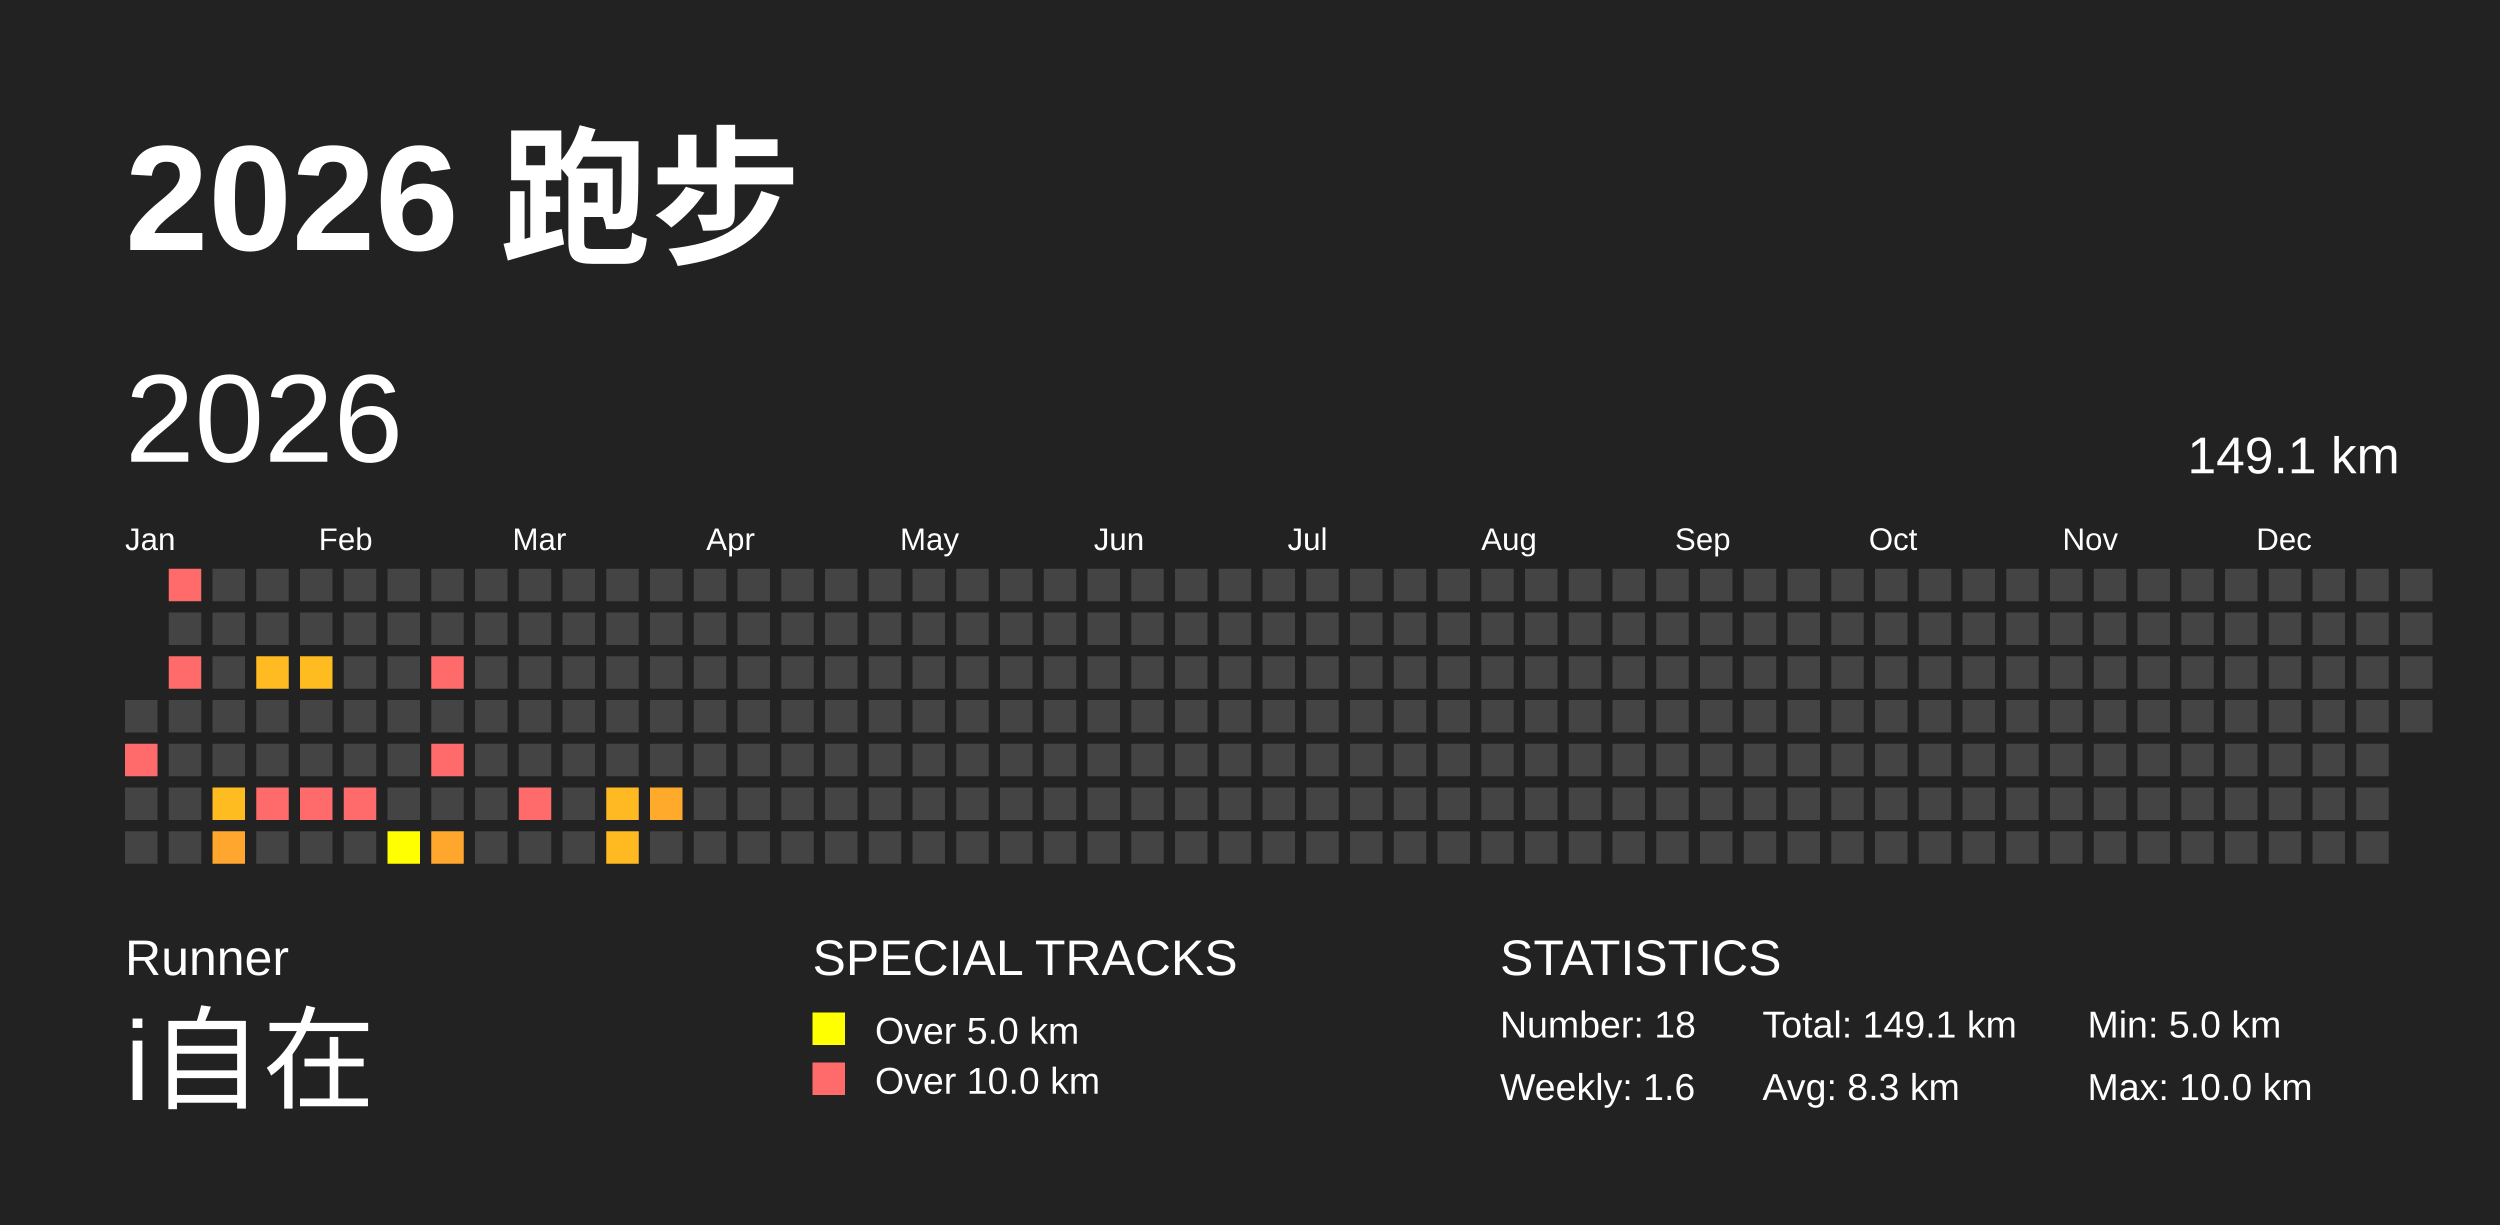
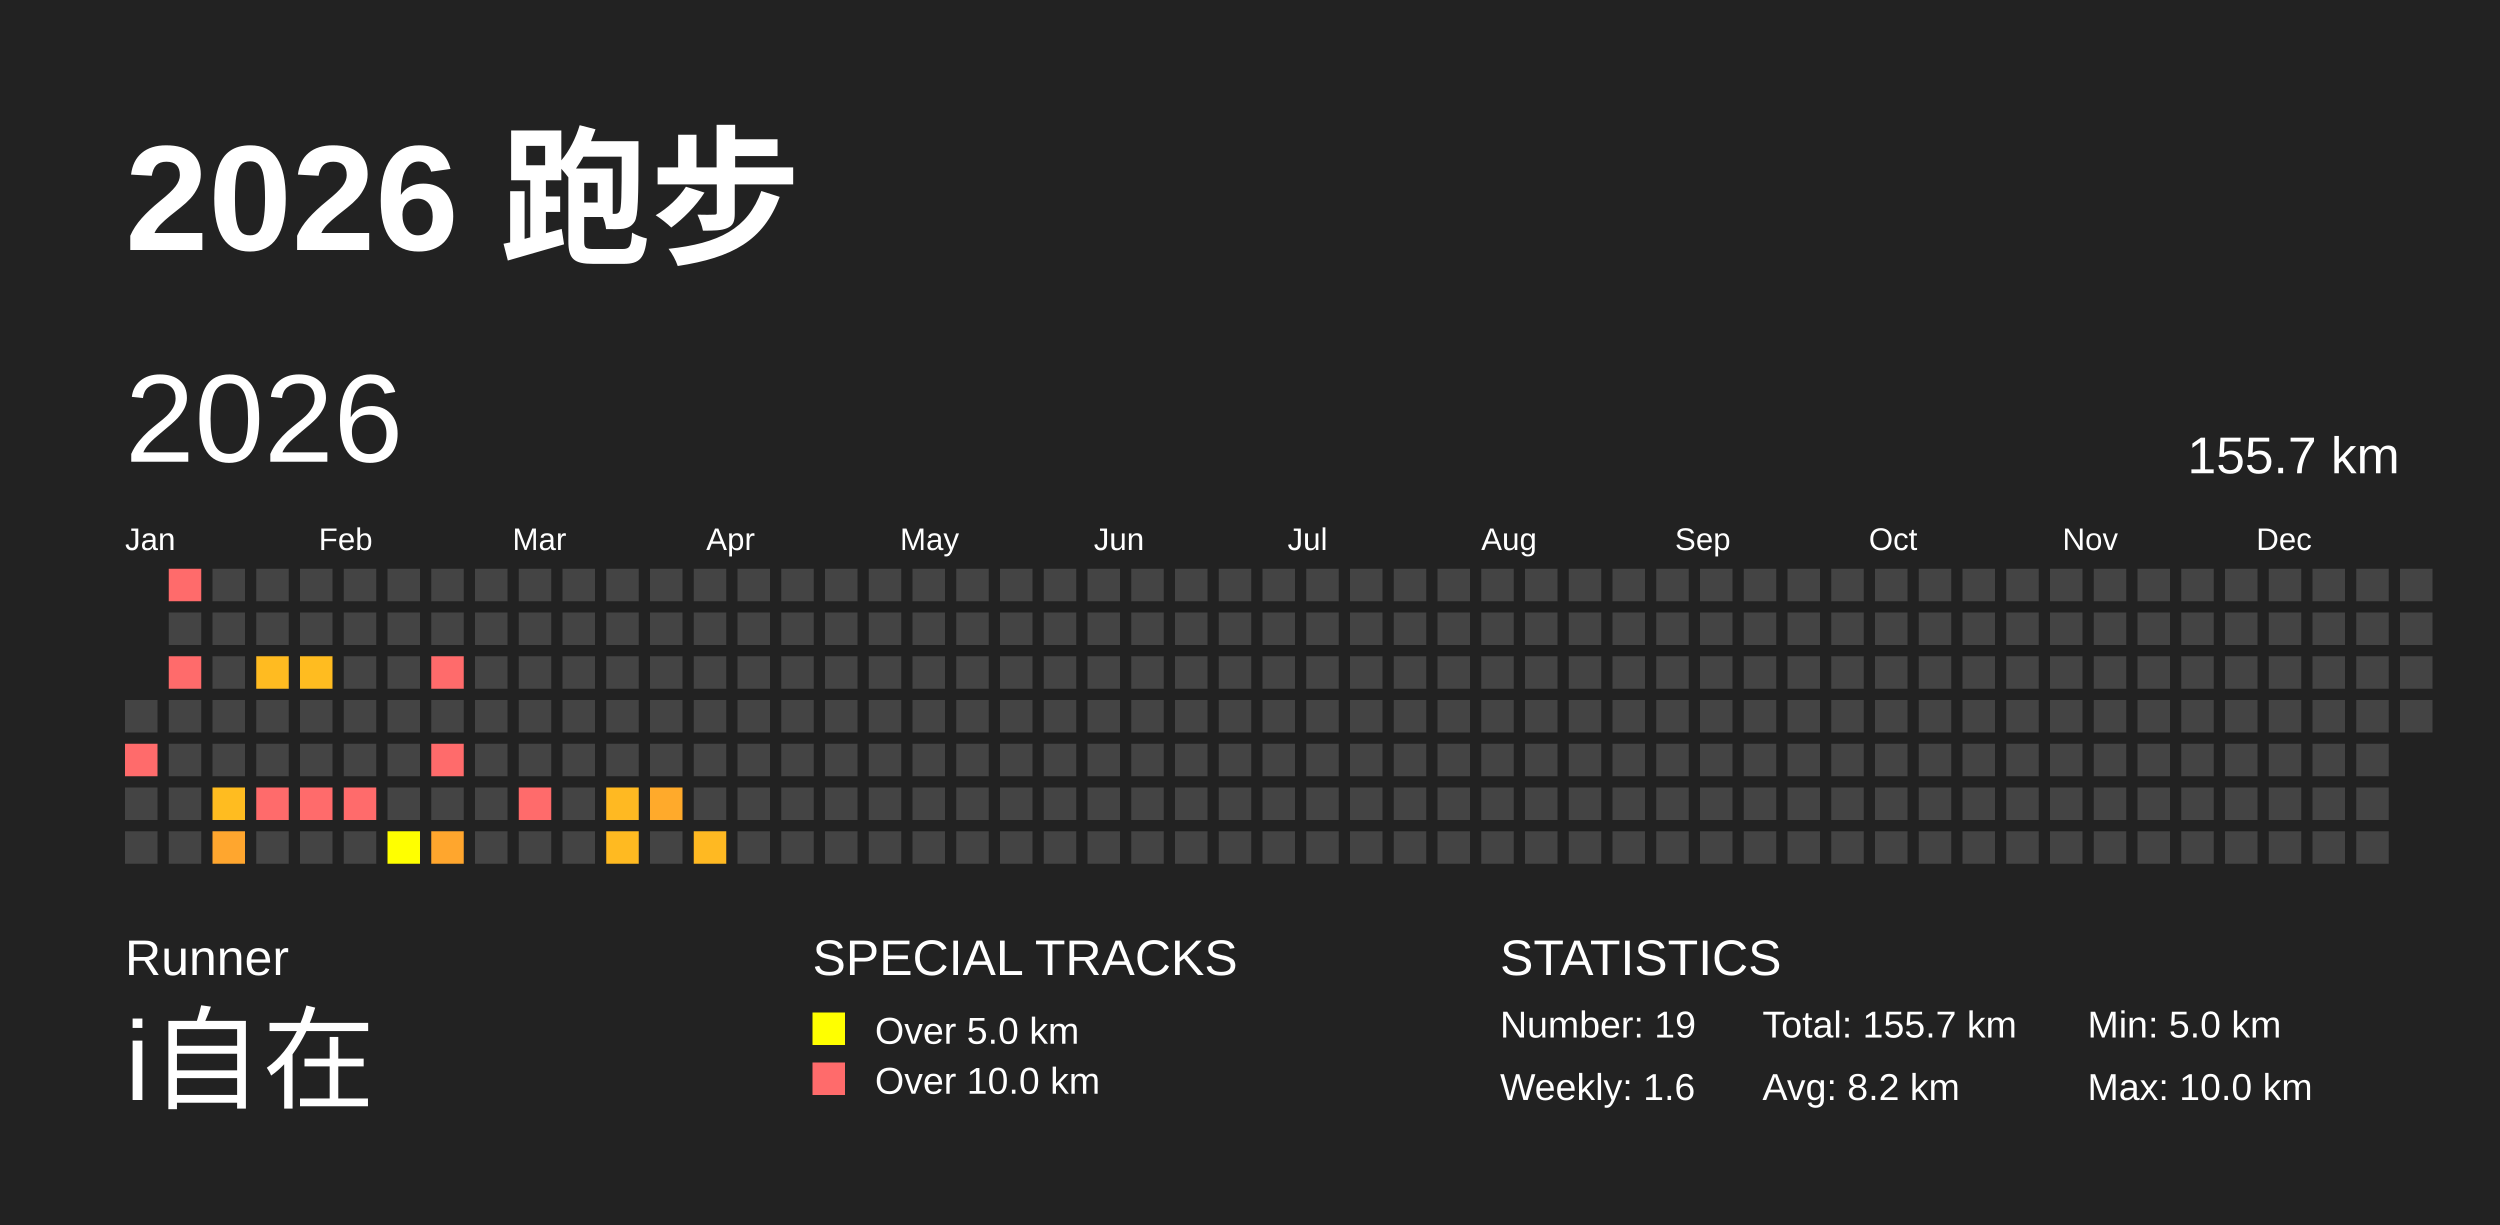
<svg xmlns="http://www.w3.org/2000/svg" baseProfile="full" height="98mm" version="1.1" viewBox="0,0,200,98" width="200mm">
  <defs />
  <rect fill="#222222" height="98" width="200" x="0" y="0" />
  <text fill="#FFFFFF" style="font-size:12px; font-family:Arial; font-weight:bold;" x="10" y="20">2026 跑步</text>
  <text fill="#FFFFFF" style="font-size:4px; font-family:Arial" x="10" y="78">Runner</text>
  <text fill="#FFFFFF" style="font-size:9px; font-family:Arial" x="10" y="88">i自在</text>
  <text fill="#FFFFFF" style="font-size:4px; font-family:Arial" x="65" y="78">SPECIAL TRACKS</text>
  <rect fill="#FFFF00" height="2.6" width="2.6" x="65" y="81" />
  <text fill="#FFFFFF" style="font-size:3px; font-family:Arial" x="70" y="83.5">Over 5.0 km</text>
  <rect fill="#FF6B6B" height="2.6" width="2.6" x="65" y="85" />
  <text fill="#FFFFFF" style="font-size:3px; font-family:Arial" x="70" y="87.5">Over 10.0 km</text>
  <text fill="#FFFFFF" style="font-size:4px; font-family:Arial" x="120" y="78">STATISTICS</text>
-   <text fill="#FFFFFF" style="font-size:3px; font-family:Arial" x="120" y="83">Number: 18</text>
+   <text fill="#FFFFFF" style="font-size:3px; font-family:Arial" x="120" y="83">Number: 19</text>
  <text fill="#FFFFFF" style="font-size:3px; font-family:Arial" x="120" y="88">Weekly: 1.6</text>
-   <text fill="#FFFFFF" style="font-size:3px; font-family:Arial" x="141" y="83">Total: 149.1 km</text>
-   <text fill="#FFFFFF" style="font-size:3px; font-family:Arial" x="141" y="88">Avg: 8.3 km</text>
+   <text fill="#FFFFFF" style="font-size:3px; font-family:Arial" x="141" y="83">Total: 155.7 km</text>
+   <text fill="#FFFFFF" style="font-size:3px; font-family:Arial" x="141" y="88">Avg: 8.2 km</text>
  <text fill="#FFFFFF" style="font-size:3px; font-family:Arial" x="167" y="83">Min: 5.0 km</text>
  <text fill="#FFFFFF" style="font-size:3px; font-family:Arial" x="167" y="88">Max: 10.0 km</text>
  <text dominant-baseline="hanging" fill="#FFFFFF" style="font-size:10.0px; font-family:Arial;" x="10" y="30">2026</text>
-   <text dominant-baseline="hanging" fill="#FFFFFF" style="font-size:4.125px; font-family:Arial;" x="175" y="35">149.1 km</text>
+   <text dominant-baseline="hanging" fill="#FFFFFF" style="font-size:4.125px; font-family:Arial;" x="175" y="35">155.7 km</text>
  <text fill="#FFFFFF" style="font-size:2.5px; font-family:Arial" x="10.0" y="44">Jan</text>
  <text fill="#FFFFFF" style="font-size:2.5px; font-family:Arial" x="25.5" y="44">Feb</text>
  <text fill="#FFFFFF" style="font-size:2.5px; font-family:Arial" x="41.0" y="44">Mar</text>
  <text fill="#FFFFFF" style="font-size:2.5px; font-family:Arial" x="56.5" y="44">Apr</text>
  <text fill="#FFFFFF" style="font-size:2.5px; font-family:Arial" x="72.0" y="44">May</text>
  <text fill="#FFFFFF" style="font-size:2.5px; font-family:Arial" x="87.5" y="44">Jun</text>
  <text fill="#FFFFFF" style="font-size:2.5px; font-family:Arial" x="103.0" y="44">Jul</text>
  <text fill="#FFFFFF" style="font-size:2.5px; font-family:Arial" x="118.5" y="44">Aug</text>
  <text fill="#FFFFFF" style="font-size:2.5px; font-family:Arial" x="134.0" y="44">Sep</text>
  <text fill="#FFFFFF" style="font-size:2.5px; font-family:Arial" x="149.5" y="44">Oct</text>
  <text fill="#FFFFFF" style="font-size:2.5px; font-family:Arial" x="165.0" y="44">Nov</text>
  <text fill="#FFFFFF" style="font-size:2.5px; font-family:Arial" x="180.5" y="44">Dec</text>
  <rect fill="#444444" height="2.6" width="2.6" x="10.0" y="56.0" />
  <rect fill="#FF6B6B" height="2.6" width="2.6" x="10.0" y="59.5" />
  <rect fill="#444444" height="2.6" width="2.6" x="10.0" y="63.0" />
  <rect fill="#444444" height="2.6" width="2.6" x="10.0" y="66.5" />
  <rect fill="#FF6B6B" height="2.6" width="2.6" x="13.5" y="45.5" />
  <rect fill="#444444" height="2.6" width="2.6" x="13.5" y="49.0" />
  <rect fill="#FF6B6B" height="2.6" width="2.6" x="13.5" y="52.5" />
  <rect fill="#444444" height="2.6" width="2.6" x="13.5" y="56.0" />
  <rect fill="#444444" height="2.6" width="2.6" x="13.5" y="59.5" />
  <rect fill="#444444" height="2.6" width="2.6" x="13.5" y="63.0" />
  <rect fill="#444444" height="2.6" width="2.6" x="13.5" y="66.5" />
  <rect fill="#444444" height="2.6" width="2.6" x="17.0" y="45.5" />
  <rect fill="#444444" height="2.6" width="2.6" x="17.0" y="49.0" />
  <rect fill="#444444" height="2.6" width="2.6" x="17.0" y="52.5" />
  <rect fill="#444444" height="2.6" width="2.6" x="17.0" y="56.0" />
  <rect fill="#444444" height="2.6" width="2.6" x="17.0" y="59.5" />
  <rect fill="#ffbc20" height="2.6" width="2.6" x="17.0" y="63.0" />
  <rect fill="#ffa62e" height="2.6" width="2.6" x="17.0" y="66.5" />
  <rect fill="#444444" height="2.6" width="2.6" x="20.5" y="45.5" />
  <rect fill="#444444" height="2.6" width="2.6" x="20.5" y="49.0" />
  <rect fill="#ffbb21" height="2.6" width="2.6" x="20.5" y="52.5" />
  <rect fill="#444444" height="2.6" width="2.6" x="20.5" y="56.0" />
  <rect fill="#444444" height="2.6" width="2.6" x="20.5" y="59.5" />
  <rect fill="#FF6B6B" height="2.6" width="2.6" x="20.5" y="63.0" />
  <rect fill="#444444" height="2.6" width="2.6" x="20.5" y="66.5" />
  <rect fill="#444444" height="2.6" width="2.6" x="24.0" y="45.5" />
  <rect fill="#444444" height="2.6" width="2.6" x="24.0" y="49.0" />
  <rect fill="#ffbc20" height="2.6" width="2.6" x="24.0" y="52.5" />
  <rect fill="#444444" height="2.6" width="2.6" x="24.0" y="56.0" />
  <rect fill="#444444" height="2.6" width="2.6" x="24.0" y="59.5" />
  <rect fill="#FF6B6B" height="2.6" width="2.6" x="24.0" y="63.0" />
  <rect fill="#444444" height="2.6" width="2.6" x="24.0" y="66.5" />
  <rect fill="#444444" height="2.6" width="2.6" x="27.5" y="45.5" />
  <rect fill="#444444" height="2.6" width="2.6" x="27.5" y="49.0" />
  <rect fill="#444444" height="2.6" width="2.6" x="27.5" y="52.5" />
  <rect fill="#444444" height="2.6" width="2.6" x="27.5" y="56.0" />
  <rect fill="#444444" height="2.6" width="2.6" x="27.5" y="59.5" />
  <rect fill="#FF6B6B" height="2.6" width="2.6" x="27.5" y="63.0" />
  <rect fill="#444444" height="2.6" width="2.6" x="27.5" y="66.5" />
  <rect fill="#444444" height="2.6" width="2.6" x="31.0" y="45.5" />
  <rect fill="#444444" height="2.6" width="2.6" x="31.0" y="49.0" />
  <rect fill="#444444" height="2.6" width="2.6" x="31.0" y="52.5" />
  <rect fill="#444444" height="2.6" width="2.6" x="31.0" y="56.0" />
  <rect fill="#444444" height="2.6" width="2.6" x="31.0" y="59.5" />
  <rect fill="#444444" height="2.6" width="2.6" x="31.0" y="63.0" />
  <rect fill="#ffff00" height="2.6" width="2.6" x="31.0" y="66.5" />
  <rect fill="#444444" height="2.6" width="2.6" x="34.5" y="45.5" />
  <rect fill="#444444" height="2.6" width="2.6" x="34.5" y="49.0" />
  <rect fill="#FF6B6B" height="2.6" width="2.6" x="34.5" y="52.5" />
  <rect fill="#444444" height="2.6" width="2.6" x="34.5" y="56.0" />
  <rect fill="#FF6B6B" height="2.6" width="2.6" x="34.5" y="59.5" />
  <rect fill="#444444" height="2.6" width="2.6" x="34.5" y="63.0" />
  <rect fill="#ffa62d" height="2.6" width="2.6" x="34.5" y="66.5" />
  <rect fill="#444444" height="2.6" width="2.6" x="38.0" y="45.5" />
  <rect fill="#444444" height="2.6" width="2.6" x="38.0" y="49.0" />
  <rect fill="#444444" height="2.6" width="2.6" x="38.0" y="52.5" />
  <rect fill="#444444" height="2.6" width="2.6" x="38.0" y="56.0" />
  <rect fill="#444444" height="2.6" width="2.6" x="38.0" y="59.5" />
  <rect fill="#444444" height="2.6" width="2.6" x="38.0" y="63.0" />
  <rect fill="#444444" height="2.6" width="2.6" x="38.0" y="66.5" />
  <rect fill="#444444" height="2.6" width="2.6" x="41.5" y="45.5" />
  <rect fill="#444444" height="2.6" width="2.6" x="41.5" y="49.0" />
  <rect fill="#444444" height="2.6" width="2.6" x="41.5" y="52.5" />
  <rect fill="#444444" height="2.6" width="2.6" x="41.5" y="56.0" />
  <rect fill="#444444" height="2.6" width="2.6" x="41.5" y="59.5" />
  <rect fill="#FF6B6B" height="2.6" width="2.6" x="41.5" y="63.0" />
  <rect fill="#444444" height="2.6" width="2.6" x="41.5" y="66.5" />
  <rect fill="#444444" height="2.6" width="2.6" x="45.0" y="45.5" />
  <rect fill="#444444" height="2.6" width="2.6" x="45.0" y="49.0" />
  <rect fill="#444444" height="2.6" width="2.6" x="45.0" y="52.5" />
  <rect fill="#444444" height="2.6" width="2.6" x="45.0" y="56.0" />
  <rect fill="#444444" height="2.6" width="2.6" x="45.0" y="59.5" />
  <rect fill="#444444" height="2.6" width="2.6" x="45.0" y="63.0" />
  <rect fill="#444444" height="2.6" width="2.6" x="45.0" y="66.5" />
  <rect fill="#444444" height="2.6" width="2.6" x="48.5" y="45.5" />
  <rect fill="#444444" height="2.6" width="2.6" x="48.5" y="49.0" />
  <rect fill="#444444" height="2.6" width="2.6" x="48.5" y="52.5" />
  <rect fill="#444444" height="2.6" width="2.6" x="48.5" y="56.0" />
  <rect fill="#444444" height="2.6" width="2.6" x="48.5" y="59.5" />
  <rect fill="#ffb922" height="2.6" width="2.6" x="48.5" y="63.0" />
  <rect fill="#ffba21" height="2.6" width="2.6" x="48.5" y="66.5" />
  <rect fill="#444444" height="2.6" width="2.6" x="52.0" y="45.5" />
  <rect fill="#444444" height="2.6" width="2.6" x="52.0" y="49.0" />
  <rect fill="#444444" height="2.6" width="2.6" x="52.0" y="52.5" />
  <rect fill="#444444" height="2.6" width="2.6" x="52.0" y="56.0" />
  <rect fill="#444444" height="2.6" width="2.6" x="52.0" y="59.5" />
  <rect fill="#ffaa2b" height="2.6" width="2.6" x="52.0" y="63.0" />
  <rect fill="#444444" height="2.6" width="2.6" x="52.0" y="66.5" />
  <rect fill="#444444" height="2.6" width="2.6" x="55.5" y="45.5" />
  <rect fill="#444444" height="2.6" width="2.6" x="55.5" y="49.0" />
  <rect fill="#444444" height="2.6" width="2.6" x="55.5" y="52.5" />
  <rect fill="#444444" height="2.6" width="2.6" x="55.5" y="56.0" />
  <rect fill="#444444" height="2.6" width="2.6" x="55.5" y="59.5" />
  <rect fill="#444444" height="2.6" width="2.6" x="55.5" y="63.0" />
-   <rect fill="#444444" height="2.6" width="2.6" x="55.5" y="66.5" />
+   <rect fill="#ffb922" height="2.6" width="2.6" x="55.5" y="66.5" />
  <rect fill="#444444" height="2.6" width="2.6" x="59.0" y="45.5" />
  <rect fill="#444444" height="2.6" width="2.6" x="59.0" y="49.0" />
  <rect fill="#444444" height="2.6" width="2.6" x="59.0" y="52.5" />
  <rect fill="#444444" height="2.6" width="2.6" x="59.0" y="56.0" />
  <rect fill="#444444" height="2.6" width="2.6" x="59.0" y="59.5" />
  <rect fill="#444444" height="2.6" width="2.6" x="59.0" y="63.0" />
  <rect fill="#444444" height="2.6" width="2.6" x="59.0" y="66.5" />
  <rect fill="#444444" height="2.6" width="2.6" x="62.5" y="45.5" />
  <rect fill="#444444" height="2.6" width="2.6" x="62.5" y="49.0" />
  <rect fill="#444444" height="2.6" width="2.6" x="62.5" y="52.5" />
  <rect fill="#444444" height="2.6" width="2.6" x="62.5" y="56.0" />
  <rect fill="#444444" height="2.6" width="2.6" x="62.5" y="59.5" />
  <rect fill="#444444" height="2.6" width="2.6" x="62.5" y="63.0" />
  <rect fill="#444444" height="2.6" width="2.6" x="62.5" y="66.5" />
  <rect fill="#444444" height="2.6" width="2.6" x="66.0" y="45.5" />
  <rect fill="#444444" height="2.6" width="2.6" x="66.0" y="49.0" />
  <rect fill="#444444" height="2.6" width="2.6" x="66.0" y="52.5" />
  <rect fill="#444444" height="2.6" width="2.6" x="66.0" y="56.0" />
  <rect fill="#444444" height="2.6" width="2.6" x="66.0" y="59.5" />
  <rect fill="#444444" height="2.6" width="2.6" x="66.0" y="63.0" />
  <rect fill="#444444" height="2.6" width="2.6" x="66.0" y="66.5" />
  <rect fill="#444444" height="2.6" width="2.6" x="69.5" y="45.5" />
  <rect fill="#444444" height="2.6" width="2.6" x="69.5" y="49.0" />
  <rect fill="#444444" height="2.6" width="2.6" x="69.5" y="52.5" />
  <rect fill="#444444" height="2.6" width="2.6" x="69.5" y="56.0" />
  <rect fill="#444444" height="2.6" width="2.6" x="69.5" y="59.5" />
  <rect fill="#444444" height="2.6" width="2.6" x="69.5" y="63.0" />
  <rect fill="#444444" height="2.6" width="2.6" x="69.5" y="66.5" />
  <rect fill="#444444" height="2.6" width="2.6" x="73.0" y="45.5" />
  <rect fill="#444444" height="2.6" width="2.6" x="73.0" y="49.0" />
  <rect fill="#444444" height="2.6" width="2.6" x="73.0" y="52.5" />
  <rect fill="#444444" height="2.6" width="2.6" x="73.0" y="56.0" />
  <rect fill="#444444" height="2.6" width="2.6" x="73.0" y="59.5" />
  <rect fill="#444444" height="2.6" width="2.6" x="73.0" y="63.0" />
  <rect fill="#444444" height="2.6" width="2.6" x="73.0" y="66.5" />
  <rect fill="#444444" height="2.6" width="2.6" x="76.5" y="45.5" />
  <rect fill="#444444" height="2.6" width="2.6" x="76.5" y="49.0" />
  <rect fill="#444444" height="2.6" width="2.6" x="76.5" y="52.5" />
  <rect fill="#444444" height="2.6" width="2.6" x="76.5" y="56.0" />
  <rect fill="#444444" height="2.6" width="2.6" x="76.5" y="59.5" />
  <rect fill="#444444" height="2.6" width="2.6" x="76.5" y="63.0" />
  <rect fill="#444444" height="2.6" width="2.6" x="76.5" y="66.5" />
  <rect fill="#444444" height="2.6" width="2.6" x="80.0" y="45.5" />
  <rect fill="#444444" height="2.6" width="2.6" x="80.0" y="49.0" />
  <rect fill="#444444" height="2.6" width="2.6" x="80.0" y="52.5" />
  <rect fill="#444444" height="2.6" width="2.6" x="80.0" y="56.0" />
  <rect fill="#444444" height="2.6" width="2.6" x="80.0" y="59.5" />
  <rect fill="#444444" height="2.6" width="2.6" x="80.0" y="63.0" />
  <rect fill="#444444" height="2.6" width="2.6" x="80.0" y="66.5" />
  <rect fill="#444444" height="2.6" width="2.6" x="83.5" y="45.5" />
  <rect fill="#444444" height="2.6" width="2.6" x="83.5" y="49.0" />
  <rect fill="#444444" height="2.6" width="2.6" x="83.5" y="52.5" />
  <rect fill="#444444" height="2.6" width="2.6" x="83.5" y="56.0" />
  <rect fill="#444444" height="2.6" width="2.6" x="83.5" y="59.5" />
  <rect fill="#444444" height="2.6" width="2.6" x="83.5" y="63.0" />
  <rect fill="#444444" height="2.6" width="2.6" x="83.5" y="66.5" />
  <rect fill="#444444" height="2.6" width="2.6" x="87.0" y="45.5" />
  <rect fill="#444444" height="2.6" width="2.6" x="87.0" y="49.0" />
  <rect fill="#444444" height="2.6" width="2.6" x="87.0" y="52.5" />
  <rect fill="#444444" height="2.6" width="2.6" x="87.0" y="56.0" />
  <rect fill="#444444" height="2.6" width="2.6" x="87.0" y="59.5" />
  <rect fill="#444444" height="2.6" width="2.6" x="87.0" y="63.0" />
  <rect fill="#444444" height="2.6" width="2.6" x="87.0" y="66.5" />
  <rect fill="#444444" height="2.6" width="2.6" x="90.5" y="45.5" />
  <rect fill="#444444" height="2.6" width="2.6" x="90.5" y="49.0" />
  <rect fill="#444444" height="2.6" width="2.6" x="90.5" y="52.5" />
  <rect fill="#444444" height="2.6" width="2.6" x="90.5" y="56.0" />
  <rect fill="#444444" height="2.6" width="2.6" x="90.5" y="59.5" />
  <rect fill="#444444" height="2.6" width="2.6" x="90.5" y="63.0" />
  <rect fill="#444444" height="2.6" width="2.6" x="90.5" y="66.5" />
  <rect fill="#444444" height="2.6" width="2.6" x="94.0" y="45.5" />
  <rect fill="#444444" height="2.6" width="2.6" x="94.0" y="49.0" />
  <rect fill="#444444" height="2.6" width="2.6" x="94.0" y="52.5" />
  <rect fill="#444444" height="2.6" width="2.6" x="94.0" y="56.0" />
  <rect fill="#444444" height="2.6" width="2.6" x="94.0" y="59.5" />
  <rect fill="#444444" height="2.6" width="2.6" x="94.0" y="63.0" />
  <rect fill="#444444" height="2.6" width="2.6" x="94.0" y="66.5" />
  <rect fill="#444444" height="2.6" width="2.6" x="97.5" y="45.5" />
  <rect fill="#444444" height="2.6" width="2.6" x="97.5" y="49.0" />
  <rect fill="#444444" height="2.6" width="2.6" x="97.5" y="52.5" />
  <rect fill="#444444" height="2.6" width="2.6" x="97.5" y="56.0" />
  <rect fill="#444444" height="2.6" width="2.6" x="97.5" y="59.5" />
  <rect fill="#444444" height="2.6" width="2.6" x="97.5" y="63.0" />
  <rect fill="#444444" height="2.6" width="2.6" x="97.5" y="66.5" />
  <rect fill="#444444" height="2.6" width="2.6" x="101.0" y="45.5" />
  <rect fill="#444444" height="2.6" width="2.6" x="101.0" y="49.0" />
  <rect fill="#444444" height="2.6" width="2.6" x="101.0" y="52.5" />
  <rect fill="#444444" height="2.6" width="2.6" x="101.0" y="56.0" />
  <rect fill="#444444" height="2.6" width="2.6" x="101.0" y="59.5" />
  <rect fill="#444444" height="2.6" width="2.6" x="101.0" y="63.0" />
  <rect fill="#444444" height="2.6" width="2.6" x="101.0" y="66.5" />
  <rect fill="#444444" height="2.6" width="2.6" x="104.5" y="45.5" />
  <rect fill="#444444" height="2.6" width="2.6" x="104.5" y="49.0" />
  <rect fill="#444444" height="2.6" width="2.6" x="104.5" y="52.5" />
  <rect fill="#444444" height="2.6" width="2.6" x="104.5" y="56.0" />
  <rect fill="#444444" height="2.6" width="2.6" x="104.5" y="59.5" />
  <rect fill="#444444" height="2.6" width="2.6" x="104.5" y="63.0" />
  <rect fill="#444444" height="2.6" width="2.6" x="104.5" y="66.5" />
  <rect fill="#444444" height="2.6" width="2.6" x="108.0" y="45.5" />
  <rect fill="#444444" height="2.6" width="2.6" x="108.0" y="49.0" />
  <rect fill="#444444" height="2.6" width="2.6" x="108.0" y="52.5" />
  <rect fill="#444444" height="2.6" width="2.6" x="108.0" y="56.0" />
  <rect fill="#444444" height="2.6" width="2.6" x="108.0" y="59.5" />
  <rect fill="#444444" height="2.6" width="2.6" x="108.0" y="63.0" />
  <rect fill="#444444" height="2.6" width="2.6" x="108.0" y="66.5" />
  <rect fill="#444444" height="2.6" width="2.6" x="111.5" y="45.5" />
  <rect fill="#444444" height="2.6" width="2.6" x="111.5" y="49.0" />
  <rect fill="#444444" height="2.6" width="2.6" x="111.5" y="52.5" />
  <rect fill="#444444" height="2.6" width="2.6" x="111.5" y="56.0" />
  <rect fill="#444444" height="2.6" width="2.6" x="111.5" y="59.5" />
  <rect fill="#444444" height="2.6" width="2.6" x="111.5" y="63.0" />
  <rect fill="#444444" height="2.6" width="2.6" x="111.5" y="66.5" />
  <rect fill="#444444" height="2.6" width="2.6" x="115.0" y="45.5" />
  <rect fill="#444444" height="2.6" width="2.6" x="115.0" y="49.0" />
  <rect fill="#444444" height="2.6" width="2.6" x="115.0" y="52.5" />
  <rect fill="#444444" height="2.6" width="2.6" x="115.0" y="56.0" />
  <rect fill="#444444" height="2.6" width="2.6" x="115.0" y="59.5" />
  <rect fill="#444444" height="2.6" width="2.6" x="115.0" y="63.0" />
  <rect fill="#444444" height="2.6" width="2.6" x="115.0" y="66.5" />
  <rect fill="#444444" height="2.6" width="2.6" x="118.5" y="45.5" />
  <rect fill="#444444" height="2.6" width="2.6" x="118.5" y="49.0" />
  <rect fill="#444444" height="2.6" width="2.6" x="118.5" y="52.5" />
  <rect fill="#444444" height="2.6" width="2.6" x="118.5" y="56.0" />
  <rect fill="#444444" height="2.6" width="2.6" x="118.5" y="59.5" />
  <rect fill="#444444" height="2.6" width="2.6" x="118.5" y="63.0" />
  <rect fill="#444444" height="2.6" width="2.6" x="118.5" y="66.5" />
  <rect fill="#444444" height="2.6" width="2.6" x="122.0" y="45.5" />
  <rect fill="#444444" height="2.6" width="2.6" x="122.0" y="49.0" />
  <rect fill="#444444" height="2.6" width="2.6" x="122.0" y="52.5" />
  <rect fill="#444444" height="2.6" width="2.6" x="122.0" y="56.0" />
  <rect fill="#444444" height="2.6" width="2.6" x="122.0" y="59.5" />
  <rect fill="#444444" height="2.6" width="2.6" x="122.0" y="63.0" />
  <rect fill="#444444" height="2.6" width="2.6" x="122.0" y="66.5" />
  <rect fill="#444444" height="2.6" width="2.6" x="125.5" y="45.5" />
  <rect fill="#444444" height="2.6" width="2.6" x="125.5" y="49.0" />
  <rect fill="#444444" height="2.6" width="2.6" x="125.5" y="52.5" />
  <rect fill="#444444" height="2.6" width="2.6" x="125.5" y="56.0" />
  <rect fill="#444444" height="2.6" width="2.6" x="125.5" y="59.5" />
  <rect fill="#444444" height="2.6" width="2.6" x="125.5" y="63.0" />
  <rect fill="#444444" height="2.6" width="2.6" x="125.5" y="66.5" />
  <rect fill="#444444" height="2.6" width="2.6" x="129.0" y="45.5" />
  <rect fill="#444444" height="2.6" width="2.6" x="129.0" y="49.0" />
  <rect fill="#444444" height="2.6" width="2.6" x="129.0" y="52.5" />
  <rect fill="#444444" height="2.6" width="2.6" x="129.0" y="56.0" />
  <rect fill="#444444" height="2.6" width="2.6" x="129.0" y="59.5" />
  <rect fill="#444444" height="2.6" width="2.6" x="129.0" y="63.0" />
  <rect fill="#444444" height="2.6" width="2.6" x="129.0" y="66.5" />
  <rect fill="#444444" height="2.6" width="2.6" x="132.5" y="45.5" />
  <rect fill="#444444" height="2.6" width="2.6" x="132.5" y="49.0" />
  <rect fill="#444444" height="2.6" width="2.6" x="132.5" y="52.5" />
  <rect fill="#444444" height="2.6" width="2.6" x="132.5" y="56.0" />
  <rect fill="#444444" height="2.6" width="2.6" x="132.5" y="59.5" />
  <rect fill="#444444" height="2.6" width="2.6" x="132.5" y="63.0" />
  <rect fill="#444444" height="2.6" width="2.6" x="132.5" y="66.5" />
  <rect fill="#444444" height="2.6" width="2.6" x="136.0" y="45.5" />
  <rect fill="#444444" height="2.6" width="2.6" x="136.0" y="49.0" />
  <rect fill="#444444" height="2.6" width="2.6" x="136.0" y="52.5" />
  <rect fill="#444444" height="2.6" width="2.6" x="136.0" y="56.0" />
  <rect fill="#444444" height="2.6" width="2.6" x="136.0" y="59.5" />
  <rect fill="#444444" height="2.6" width="2.6" x="136.0" y="63.0" />
  <rect fill="#444444" height="2.6" width="2.6" x="136.0" y="66.5" />
  <rect fill="#444444" height="2.6" width="2.6" x="139.5" y="45.5" />
  <rect fill="#444444" height="2.6" width="2.6" x="139.5" y="49.0" />
  <rect fill="#444444" height="2.6" width="2.6" x="139.5" y="52.5" />
  <rect fill="#444444" height="2.6" width="2.6" x="139.5" y="56.0" />
  <rect fill="#444444" height="2.6" width="2.6" x="139.5" y="59.5" />
  <rect fill="#444444" height="2.6" width="2.6" x="139.5" y="63.0" />
  <rect fill="#444444" height="2.6" width="2.6" x="139.5" y="66.5" />
  <rect fill="#444444" height="2.6" width="2.6" x="143.0" y="45.5" />
  <rect fill="#444444" height="2.6" width="2.6" x="143.0" y="49.0" />
  <rect fill="#444444" height="2.6" width="2.6" x="143.0" y="52.5" />
  <rect fill="#444444" height="2.6" width="2.6" x="143.0" y="56.0" />
  <rect fill="#444444" height="2.6" width="2.6" x="143.0" y="59.5" />
  <rect fill="#444444" height="2.6" width="2.6" x="143.0" y="63.0" />
  <rect fill="#444444" height="2.6" width="2.6" x="143.0" y="66.5" />
  <rect fill="#444444" height="2.6" width="2.6" x="146.5" y="45.5" />
  <rect fill="#444444" height="2.6" width="2.6" x="146.5" y="49.0" />
  <rect fill="#444444" height="2.6" width="2.6" x="146.5" y="52.5" />
  <rect fill="#444444" height="2.6" width="2.6" x="146.5" y="56.0" />
  <rect fill="#444444" height="2.6" width="2.6" x="146.5" y="59.5" />
  <rect fill="#444444" height="2.6" width="2.6" x="146.5" y="63.0" />
  <rect fill="#444444" height="2.6" width="2.6" x="146.5" y="66.5" />
  <rect fill="#444444" height="2.6" width="2.6" x="150.0" y="45.5" />
  <rect fill="#444444" height="2.6" width="2.6" x="150.0" y="49.0" />
  <rect fill="#444444" height="2.6" width="2.6" x="150.0" y="52.5" />
  <rect fill="#444444" height="2.6" width="2.6" x="150.0" y="56.0" />
  <rect fill="#444444" height="2.6" width="2.6" x="150.0" y="59.5" />
  <rect fill="#444444" height="2.6" width="2.6" x="150.0" y="63.0" />
  <rect fill="#444444" height="2.6" width="2.6" x="150.0" y="66.5" />
  <rect fill="#444444" height="2.6" width="2.6" x="153.5" y="45.5" />
  <rect fill="#444444" height="2.6" width="2.6" x="153.5" y="49.0" />
  <rect fill="#444444" height="2.6" width="2.6" x="153.5" y="52.5" />
  <rect fill="#444444" height="2.6" width="2.6" x="153.5" y="56.0" />
  <rect fill="#444444" height="2.6" width="2.6" x="153.5" y="59.5" />
  <rect fill="#444444" height="2.6" width="2.6" x="153.5" y="63.0" />
  <rect fill="#444444" height="2.6" width="2.6" x="153.5" y="66.5" />
  <rect fill="#444444" height="2.6" width="2.6" x="157.0" y="45.5" />
  <rect fill="#444444" height="2.6" width="2.6" x="157.0" y="49.0" />
  <rect fill="#444444" height="2.6" width="2.6" x="157.0" y="52.5" />
  <rect fill="#444444" height="2.6" width="2.6" x="157.0" y="56.0" />
  <rect fill="#444444" height="2.6" width="2.6" x="157.0" y="59.5" />
  <rect fill="#444444" height="2.6" width="2.6" x="157.0" y="63.0" />
  <rect fill="#444444" height="2.6" width="2.6" x="157.0" y="66.5" />
  <rect fill="#444444" height="2.6" width="2.6" x="160.5" y="45.5" />
  <rect fill="#444444" height="2.6" width="2.6" x="160.5" y="49.0" />
  <rect fill="#444444" height="2.6" width="2.6" x="160.5" y="52.5" />
  <rect fill="#444444" height="2.6" width="2.6" x="160.5" y="56.0" />
  <rect fill="#444444" height="2.6" width="2.6" x="160.5" y="59.5" />
  <rect fill="#444444" height="2.6" width="2.6" x="160.5" y="63.0" />
  <rect fill="#444444" height="2.6" width="2.6" x="160.5" y="66.5" />
  <rect fill="#444444" height="2.6" width="2.6" x="164.0" y="45.5" />
  <rect fill="#444444" height="2.6" width="2.6" x="164.0" y="49.0" />
  <rect fill="#444444" height="2.6" width="2.6" x="164.0" y="52.5" />
  <rect fill="#444444" height="2.6" width="2.6" x="164.0" y="56.0" />
  <rect fill="#444444" height="2.6" width="2.6" x="164.0" y="59.5" />
  <rect fill="#444444" height="2.6" width="2.6" x="164.0" y="63.0" />
  <rect fill="#444444" height="2.6" width="2.6" x="164.0" y="66.5" />
  <rect fill="#444444" height="2.6" width="2.6" x="167.5" y="45.5" />
  <rect fill="#444444" height="2.6" width="2.6" x="167.5" y="49.0" />
  <rect fill="#444444" height="2.6" width="2.6" x="167.5" y="52.5" />
  <rect fill="#444444" height="2.6" width="2.6" x="167.5" y="56.0" />
  <rect fill="#444444" height="2.6" width="2.6" x="167.5" y="59.5" />
  <rect fill="#444444" height="2.6" width="2.6" x="167.5" y="63.0" />
  <rect fill="#444444" height="2.6" width="2.6" x="167.5" y="66.5" />
  <rect fill="#444444" height="2.6" width="2.6" x="171.0" y="45.5" />
  <rect fill="#444444" height="2.6" width="2.6" x="171.0" y="49.0" />
  <rect fill="#444444" height="2.6" width="2.6" x="171.0" y="52.5" />
  <rect fill="#444444" height="2.6" width="2.6" x="171.0" y="56.0" />
  <rect fill="#444444" height="2.6" width="2.6" x="171.0" y="59.5" />
  <rect fill="#444444" height="2.6" width="2.6" x="171.0" y="63.0" />
  <rect fill="#444444" height="2.6" width="2.6" x="171.0" y="66.5" />
  <rect fill="#444444" height="2.6" width="2.6" x="174.5" y="45.5" />
  <rect fill="#444444" height="2.6" width="2.6" x="174.5" y="49.0" />
  <rect fill="#444444" height="2.6" width="2.6" x="174.5" y="52.5" />
  <rect fill="#444444" height="2.6" width="2.6" x="174.5" y="56.0" />
  <rect fill="#444444" height="2.6" width="2.6" x="174.5" y="59.5" />
  <rect fill="#444444" height="2.6" width="2.6" x="174.5" y="63.0" />
  <rect fill="#444444" height="2.6" width="2.6" x="174.5" y="66.5" />
  <rect fill="#444444" height="2.6" width="2.6" x="178.0" y="45.5" />
  <rect fill="#444444" height="2.6" width="2.6" x="178.0" y="49.0" />
  <rect fill="#444444" height="2.6" width="2.6" x="178.0" y="52.5" />
  <rect fill="#444444" height="2.6" width="2.6" x="178.0" y="56.0" />
  <rect fill="#444444" height="2.6" width="2.6" x="178.0" y="59.5" />
  <rect fill="#444444" height="2.6" width="2.6" x="178.0" y="63.0" />
  <rect fill="#444444" height="2.6" width="2.6" x="178.0" y="66.5" />
  <rect fill="#444444" height="2.6" width="2.6" x="181.5" y="45.5" />
  <rect fill="#444444" height="2.6" width="2.6" x="181.5" y="49.0" />
  <rect fill="#444444" height="2.6" width="2.6" x="181.5" y="52.5" />
  <rect fill="#444444" height="2.6" width="2.6" x="181.5" y="56.0" />
  <rect fill="#444444" height="2.6" width="2.6" x="181.5" y="59.5" />
  <rect fill="#444444" height="2.6" width="2.6" x="181.5" y="63.0" />
  <rect fill="#444444" height="2.6" width="2.6" x="181.5" y="66.5" />
  <rect fill="#444444" height="2.6" width="2.6" x="185.0" y="45.5" />
  <rect fill="#444444" height="2.6" width="2.6" x="185.0" y="49.0" />
  <rect fill="#444444" height="2.6" width="2.6" x="185.0" y="52.5" />
  <rect fill="#444444" height="2.6" width="2.6" x="185.0" y="56.0" />
  <rect fill="#444444" height="2.6" width="2.6" x="185.0" y="59.5" />
  <rect fill="#444444" height="2.6" width="2.6" x="185.0" y="63.0" />
  <rect fill="#444444" height="2.6" width="2.6" x="185.0" y="66.5" />
  <rect fill="#444444" height="2.6" width="2.6" x="188.5" y="45.5" />
  <rect fill="#444444" height="2.6" width="2.6" x="188.5" y="49.0" />
  <rect fill="#444444" height="2.6" width="2.6" x="188.5" y="52.5" />
  <rect fill="#444444" height="2.6" width="2.6" x="188.5" y="56.0" />
  <rect fill="#444444" height="2.6" width="2.6" x="188.5" y="59.5" />
  <rect fill="#444444" height="2.6" width="2.6" x="188.5" y="63.0" />
  <rect fill="#444444" height="2.6" width="2.6" x="188.5" y="66.5" />
  <rect fill="#444444" height="2.6" width="2.6" x="192.0" y="45.5" />
  <rect fill="#444444" height="2.6" width="2.6" x="192.0" y="49.0" />
  <rect fill="#444444" height="2.6" width="2.6" x="192.0" y="52.5" />
  <rect fill="#444444" height="2.6" width="2.6" x="192.0" y="56.0" />
</svg>
